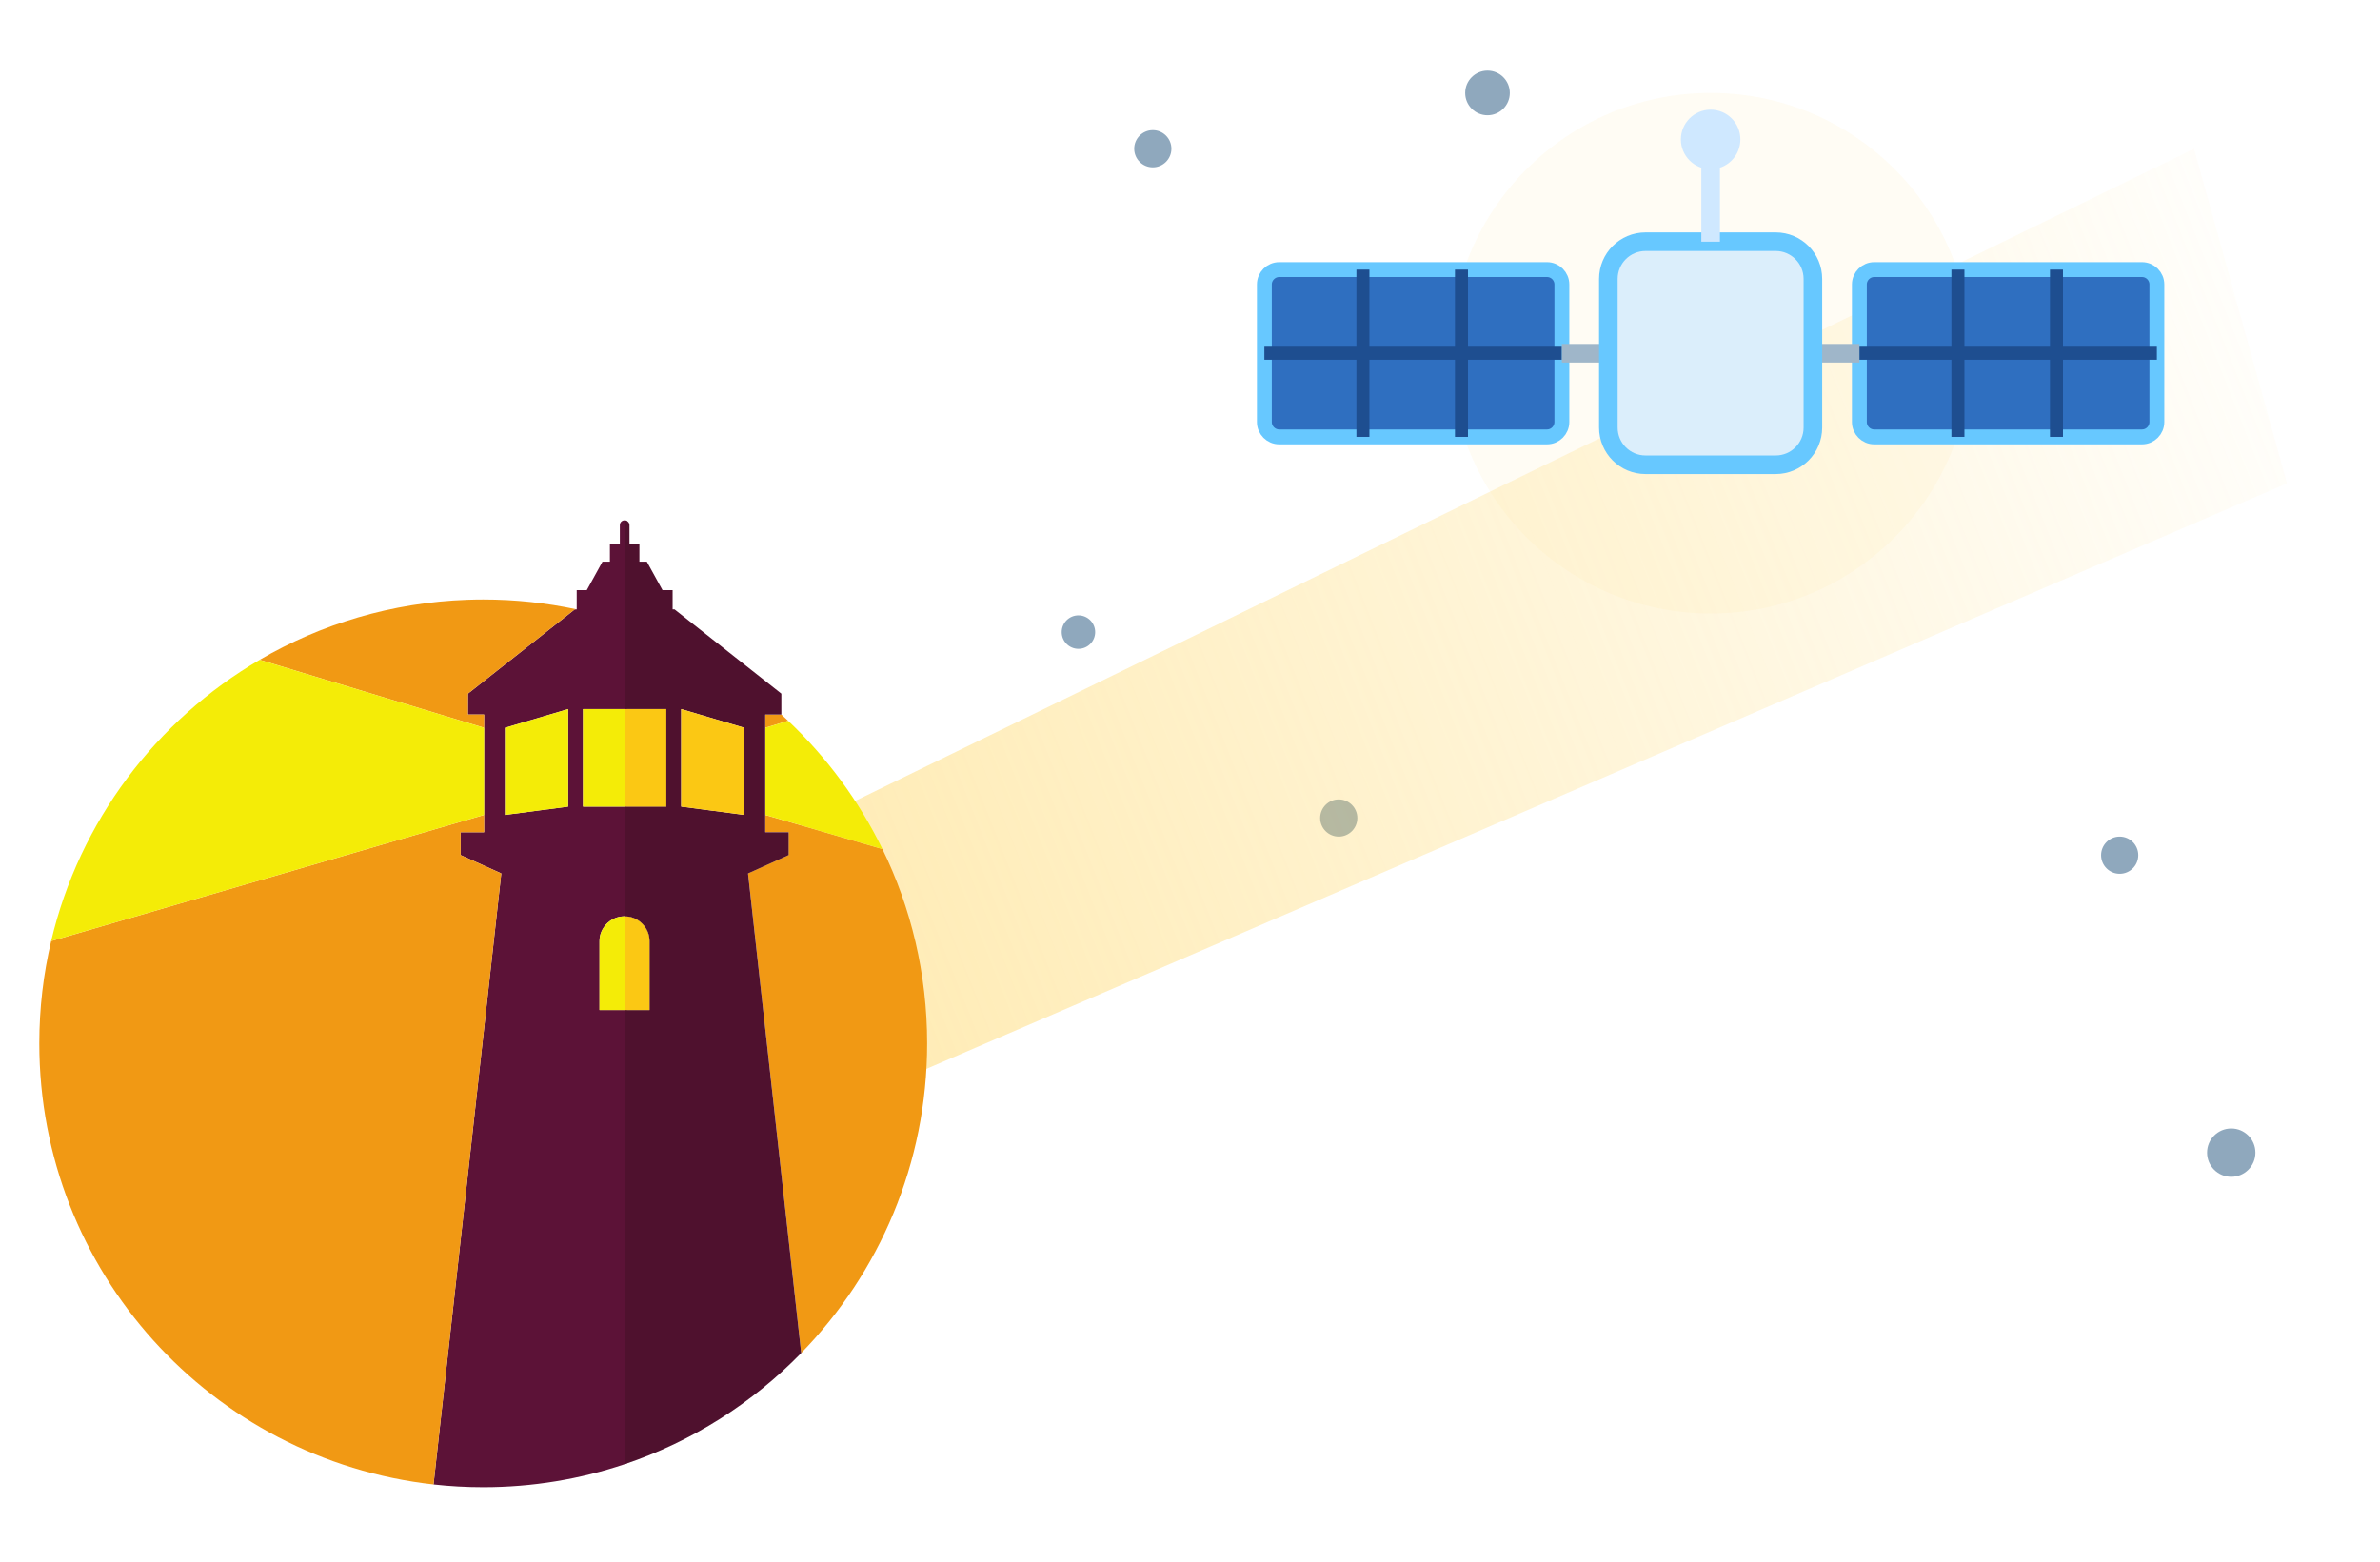
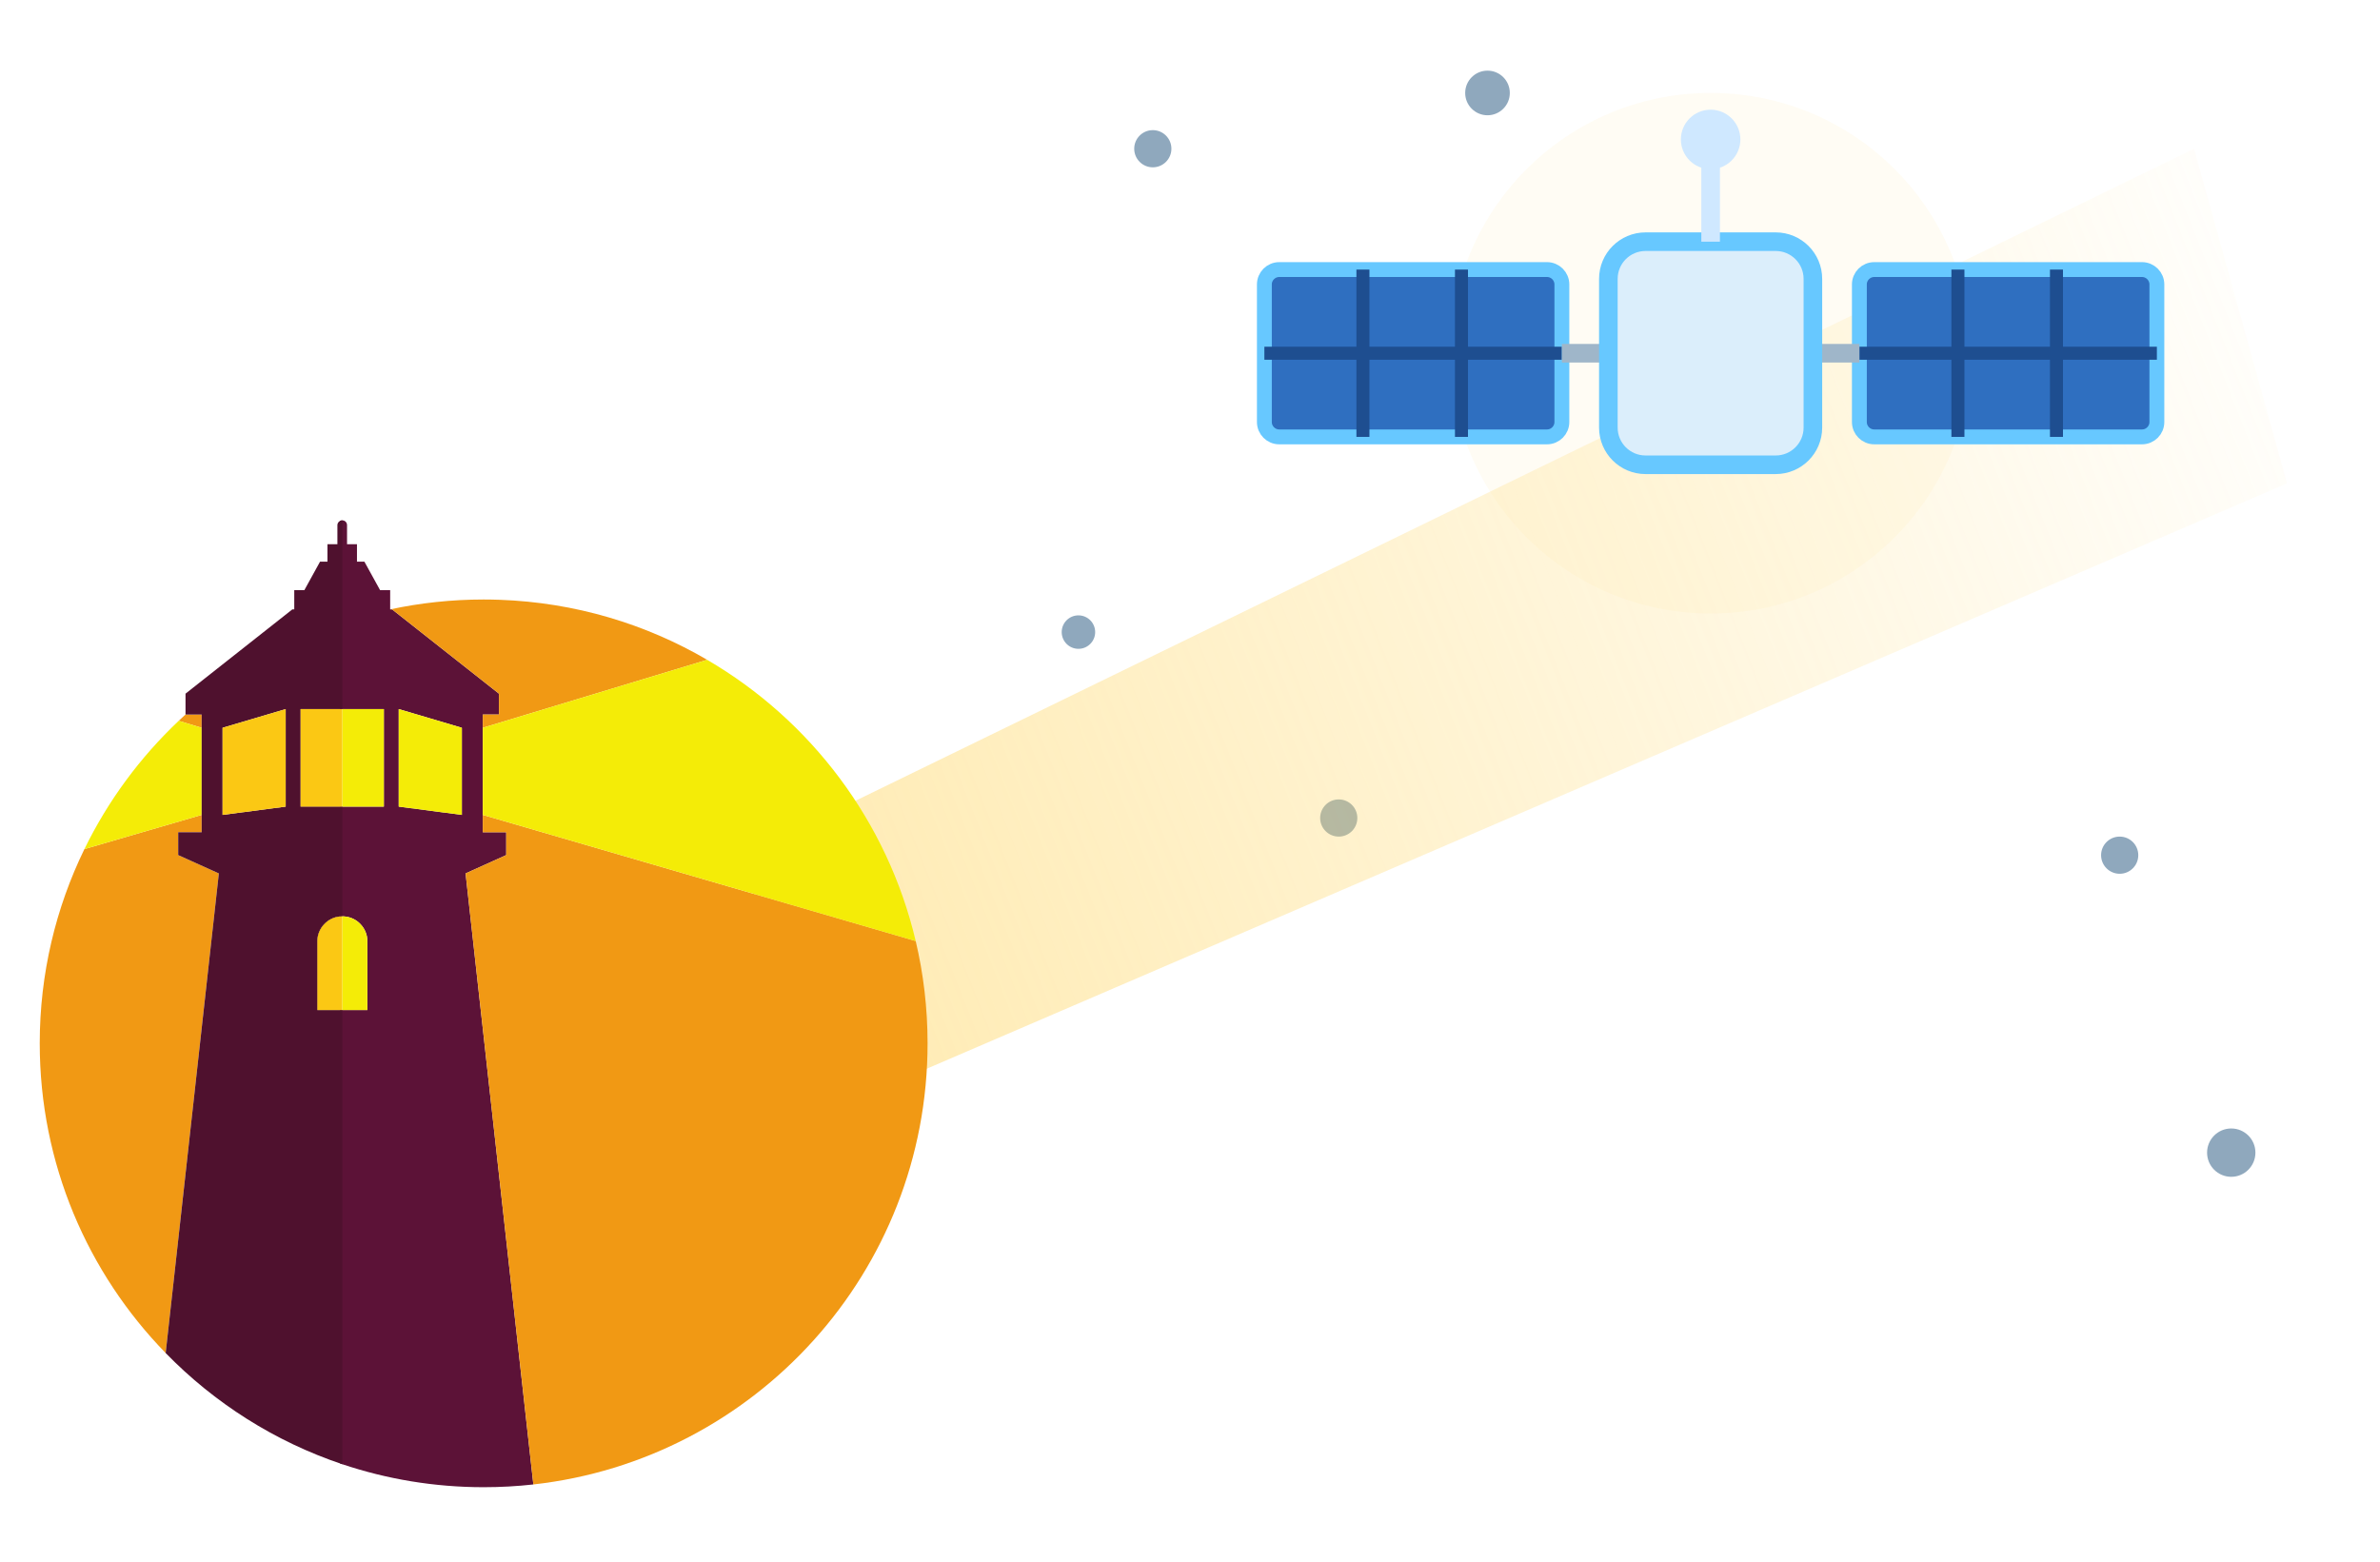
<svg xmlns="http://www.w3.org/2000/svg" viewBox="0 0 128 84" fill="none" role="img" aria-label="NAZAR">
  <defs>
    <linearGradient id="nz-beam" x1="34" y1="48" x2="120" y2="14" gradientUnits="userSpaceOnUse">
      <stop offset="0%" stop-color="#ffd86b" stop-opacity="0.55" />
      <stop offset="100%" stop-color="#ffd86b" stop-opacity="0.03" />
    </linearGradient>
  </defs>
  <g fill="#8fa8bd">
    <circle cx="62" cy="8" r="1" />
    <circle cx="80" cy="5" r="1.2" />
    <circle cx="114" cy="46" r="1" />
    <circle cx="120" cy="62" r="1.3" />
    <circle cx="58" cy="34" r="0.9" />
    <circle cx="72" cy="44" r="1" />
  </g>
  <path d="M40 46 L118 8 L123 26 L44 60 Z" fill="url(#nz-beam)" />
  <svg x="2" y="28" width="48" height="52" viewBox="31.5 23.9 134.6 146.6">
-     <g transform="matrix(1.333333,0,0,-1.333333,0,194.36)">
-       <g transform="scale(0.1)">
-         <path d="m 904.148,1064.02 0.024,-110.934 h 44.766 v 110.934 h -44.79" style="fill:#5c1237;fill-opacity:1;fill-rule:nonzero;stroke:none" id="path12" />
-         <path d="m 929.844,721.715 v 78.496 c 0,14.238 -11.297,26.629 -25.672,27.891 l 0.016,-106.387 h 25.656" style="fill:#5c1237;fill-opacity:1;fill-rule:nonzero;stroke:none" id="path14" />
-         <path d="M 837.336,1057.5 V 953.102 l -71.801,-9.434 v 99.102 l 49.778,14.73 22.023,6.52 z m 16.902,-104.414 v 110.934 h 49.91 l -0.015,213.96 c -0.813,0.44 -1.738,0.69 -2.707,0.69 -3.028,0 -5.321,-2.44 -5.321,-5.47 v -21.67 h -11.292 v -19.82 h -8.434 l -17.856,-32.43 h -11.46 v -21.84 h -0.059 -2.094 l -121.512,-95.87 -0.046,-23.73 h 18.418 v -0.34 -14.73 -99.102 -19.727 h -26.68 v -25.968 l 46.211,-20.86 -77.055,-694.953 c 18.559,-2.058 37.402,-3.121 56.508,-3.121 56.172,0 110.191,9.18 160.672,26.109 0.937,0.313 1.875,0.641 2.812,0.961 l -0.05,515.606 h -2.704 -0.058 -27.727 -0.703 v 78.496 c 0,14.43 11.594,27.016 26.25,27.98 0.617,0.067 1.547,0.145 2.18,0.145 0.019,0 0.027,0 0.058,0 0.633,0 1.496,-0.078 2.121,-0.145 0.196,-0.011 0.379,-0.078 0.567,-0.089 v 124.984 h -2.746 -47.188" style="fill:#5c1237;fill-opacity:1;fill-rule:nonzero;stroke:none" id="path16" />
-         <path d="m 722.605,1188.32 c -85.867,-3.03 -166.277,-27.52 -236.035,-68.26 l 255.2,-77.29 v 14.73 0.34 h -18.418 l 0.046,23.73 121.512,95.87 h 2.094 c -34.262,7.33 -69.809,11.21 -106.25,11.21 -6.074,0 -12.121,-0.12 -18.149,-0.33" style="fill:#f19914;fill-opacity:1;fill-rule:nonzero;stroke:none" id="path18" />
-         <path d="m 1079.79,1057.84 v 0 h -18.37 v -15.07 l 26.1,7.92 c -2.55,2.41 -5.13,4.8 -7.73,7.15" style="fill:#f19914;fill-opacity:1;fill-rule:nonzero;stroke:none" id="path20" />
-         <path d="m 1194.76,904.785 -133.34,38.883 v -19.727 h 26.67 v -25.968 l -46.21,-20.86 60.47,-545.504 c 88.62,90.95 143.21,215.223 143.21,352.235 0,79.238 -18.27,154.207 -50.8,220.941" style="fill:#f19914;fill-opacity:1;fill-rule:nonzero;stroke:none" id="path22" />
-         <path d="m 715.09,923.941 h 26.68 v 19.727 L 249.434,800.195 c -8.821,-37.351 -13.489,-76.308 -13.489,-116.351 0,-259.696 196.106,-473.582 448.301,-501.684 l 77.055,694.953 -46.211,20.86 v 25.968" style="fill:#f19914;fill-opacity:1;fill-rule:nonzero;stroke:none" id="path24" />
-         <path d="M 249.434,800.195 741.77,943.668 v 99.102 l -255.2,77.29 C 368.918,1051.37 281.57,936.441 249.434,800.195" style="fill:#f4ec07;fill-opacity:1;fill-rule:nonzero;stroke:none" id="path26" />
-         <path d="m 1087.52,1050.69 -26.1,-7.92 v -99.102 l 133.34,-38.883 c -26.8,54.965 -63.29,104.345 -107.24,145.905" style="fill:#f4ec07;fill-opacity:1;fill-rule:nonzero;stroke:none" id="path28" />
-         <path d="m 1037.65,943.668 -71.759,9.43 v 110.922 l 22.007,-6.52 49.752,-14.73 z m 4.23,-66.555 46.21,20.86 v 25.968 h -26.67 v 19.727 99.102 14.73 0.34 h 18.37 v 0 0.02 22.2 l -0.01,1.51 -121.51,95.87 h -2.149 v 21.84 h -11.473 l -17.851,32.43 h -8.43 v 19.82 H 907.07 v 21.67 c 0,3.03 -2.629,5.47 -5.644,5.47 v -116.13 -98.52 h 47.512 v -6.52 -104.414 h -47.512 v -124.75 c 0.019,0 0.027,0 0.058,0 0.633,0 1.496,-0.078 2.121,-0.145 14.649,-0.964 26.239,-13.55 26.239,-27.98 v -78.496 h -28.36 -0.058 V 205.148 c 76.914,25.801 145.564,69.633 200.924,126.461 l -60.47,545.504" style="fill:#4f112e;fill-opacity:1;fill-rule:nonzero;stroke:none" id="path30" />
-         <path d="m 987.898,1057.5 -22.007,6.52 V 953.098 l 71.759,-9.43 v 99.102 l -49.752,14.73" style="fill:#fbc814;fill-opacity:1;fill-rule:nonzero;stroke:none" id="path32" />
-         <path d="m 903.605,828.191 c -0.625,0.067 -1.542,0.145 -2.179,0.145 V 721.715 h 28.418 v 78.496 c 0,14.43 -11.59,27.016 -26.239,27.98" style="fill:#fbc814;fill-opacity:1;fill-rule:nonzero;stroke:none" id="path34" />
-         <path d="M 901.426,1057.5 V 953.086 h 47.512 v 110.934 h -47.512 v -6.52" style="fill:#fbc814;fill-opacity:1;fill-rule:nonzero;stroke:none" id="path36" />
-         <path d="m 765.535,1042.77 v -99.102 l 71.801,9.43 v 110.922 l -22.023,-6.52 -49.778,-14.73" style="fill:#f4ec07;fill-opacity:1;fill-rule:nonzero;stroke:none" id="path38" />
-         <path d="m 901.426,1057.5 v 6.52 H 854.238 V 953.086 h 47.188 V 1057.5" style="fill:#f4ec07;fill-opacity:1;fill-rule:nonzero;stroke:none" id="path40" />
-         <path d="m 872.996,800.211 v -78.496 h 28.43 v 106.621 c -0.633,0 -1.563,-0.078 -2.18,-0.145 -14.656,-0.964 -26.25,-13.55 -26.25,-27.98" style="fill:#f4ec07;fill-opacity:1;fill-rule:nonzero;stroke:none" id="path42" />
+     <g transform="translate(197.6,0) scale(-1,1)">
+       <g transform="matrix(1.333333,0,0,-1.333333,0,194.36)">
+         <g transform="scale(0.1)">
+           <path d="m 904.148,1064.02 0.024,-110.934 h 44.766 v 110.934 h -44.79" style="fill:#5c1237;fill-opacity:1;fill-rule:nonzero;stroke:none" id="path12" />
+           <path d="m 929.844,721.715 v 78.496 c 0,14.238 -11.297,26.629 -25.672,27.891 l 0.016,-106.387 h 25.656" style="fill:#5c1237;fill-opacity:1;fill-rule:nonzero;stroke:none" id="path14" />
+           <path d="M 837.336,1057.5 V 953.102 l -71.801,-9.434 v 99.102 l 49.778,14.73 22.023,6.52 z m 16.902,-104.414 v 110.934 h 49.91 l -0.015,213.96 c -0.813,0.44 -1.738,0.69 -2.707,0.69 -3.028,0 -5.321,-2.44 -5.321,-5.47 v -21.67 h -11.292 v -19.82 h -8.434 l -17.856,-32.43 h -11.46 v -21.84 h -0.059 -2.094 l -121.512,-95.87 -0.046,-23.73 h 18.418 v -0.34 -14.73 -99.102 -19.727 h -26.68 v -25.968 l 46.211,-20.86 -77.055,-694.953 c 18.559,-2.058 37.402,-3.121 56.508,-3.121 56.172,0 110.191,9.18 160.672,26.109 0.937,0.313 1.875,0.641 2.812,0.961 l -0.05,515.606 h -2.704 -0.058 -27.727 -0.703 v 78.496 c 0,14.43 11.594,27.016 26.25,27.98 0.617,0.067 1.547,0.145 2.18,0.145 0.019,0 0.027,0 0.058,0 0.633,0 1.496,-0.078 2.121,-0.145 0.196,-0.011 0.379,-0.078 0.567,-0.089 v 124.984 h -2.746 -47.188" style="fill:#5c1237;fill-opacity:1;fill-rule:nonzero;stroke:none" id="path16" />
+           <path d="m 722.605,1188.32 c -85.867,-3.03 -166.277,-27.52 -236.035,-68.26 l 255.2,-77.29 v 14.73 0.34 h -18.418 l 0.046,23.73 121.512,95.87 h 2.094 c -34.262,7.33 -69.809,11.21 -106.25,11.21 -6.074,0 -12.121,-0.12 -18.149,-0.33" style="fill:#f19914;fill-opacity:1;fill-rule:nonzero;stroke:none" id="path18" />
+           <path d="m 1079.79,1057.84 v 0 h -18.37 v -15.07 l 26.1,7.92 c -2.55,2.41 -5.13,4.8 -7.73,7.15" style="fill:#f19914;fill-opacity:1;fill-rule:nonzero;stroke:none" id="path20" />
+           <path d="m 1194.76,904.785 -133.34,38.883 v -19.727 h 26.67 v -25.968 l -46.21,-20.86 60.47,-545.504 c 88.62,90.95 143.21,215.223 143.21,352.235 0,79.238 -18.27,154.207 -50.8,220.941" style="fill:#f19914;fill-opacity:1;fill-rule:nonzero;stroke:none" id="path22" />
+           <path d="m 715.09,923.941 h 26.68 v 19.727 L 249.434,800.195 c -8.821,-37.351 -13.489,-76.308 -13.489,-116.351 0,-259.696 196.106,-473.582 448.301,-501.684 l 77.055,694.953 -46.211,20.86 v 25.968" style="fill:#f19914;fill-opacity:1;fill-rule:nonzero;stroke:none" id="path24" />
+           <path d="M 249.434,800.195 741.77,943.668 v 99.102 l -255.2,77.29 C 368.918,1051.37 281.57,936.441 249.434,800.195" style="fill:#f4ec07;fill-opacity:1;fill-rule:nonzero;stroke:none" id="path26" />
+           <path d="m 1087.52,1050.69 -26.1,-7.92 v -99.102 l 133.34,-38.883 c -26.8,54.965 -63.29,104.345 -107.24,145.905" style="fill:#f4ec07;fill-opacity:1;fill-rule:nonzero;stroke:none" id="path28" />
+           <path d="m 1037.65,943.668 -71.759,9.43 v 110.922 l 22.007,-6.52 49.752,-14.73 z m 4.23,-66.555 46.21,20.86 v 25.968 h -26.67 v 19.727 99.102 14.73 0.34 h 18.37 v 0 0.02 22.2 l -0.01,1.51 -121.51,95.87 h -2.149 v 21.84 h -11.473 l -17.851,32.43 h -8.43 v 19.82 H 907.07 v 21.67 c 0,3.03 -2.629,5.47 -5.644,5.47 v -116.13 -98.52 h 47.512 v -6.52 -104.414 h -47.512 v -124.75 c 0.019,0 0.027,0 0.058,0 0.633,0 1.496,-0.078 2.121,-0.145 14.649,-0.964 26.239,-13.55 26.239,-27.98 v -78.496 h -28.36 -0.058 V 205.148 c 76.914,25.801 145.564,69.633 200.924,126.461 l -60.47,545.504" style="fill:#4f112e;fill-opacity:1;fill-rule:nonzero;stroke:none" id="path30" />
+           <path d="m 987.898,1057.5 -22.007,6.52 V 953.098 l 71.759,-9.43 v 99.102 l -49.752,14.73" style="fill:#fbc814;fill-opacity:1;fill-rule:nonzero;stroke:none" id="path32" />
+           <path d="m 903.605,828.191 c -0.625,0.067 -1.542,0.145 -2.179,0.145 V 721.715 h 28.418 v 78.496 c 0,14.43 -11.59,27.016 -26.239,27.98" style="fill:#fbc814;fill-opacity:1;fill-rule:nonzero;stroke:none" id="path34" />
+           <path d="M 901.426,1057.5 V 953.086 h 47.512 v 110.934 h -47.512 v -6.52" style="fill:#fbc814;fill-opacity:1;fill-rule:nonzero;stroke:none" id="path36" />
+           <path d="m 765.535,1042.77 v -99.102 l 71.801,9.43 v 110.922 l -22.023,-6.52 -49.778,-14.73" style="fill:#f4ec07;fill-opacity:1;fill-rule:nonzero;stroke:none" id="path38" />
+           <path d="m 901.426,1057.5 v 6.52 H 854.238 V 953.086 h 47.188 V 1057.5" style="fill:#f4ec07;fill-opacity:1;fill-rule:nonzero;stroke:none" id="path40" />
+           <path d="m 872.996,800.211 v -78.496 h 28.43 v 106.621 c -0.633,0 -1.563,-0.078 -2.18,-0.145 -14.656,-0.964 -26.25,-13.55 -26.25,-27.98" style="fill:#f4ec07;fill-opacity:1;fill-rule:nonzero;stroke:none" id="path42" />
+         </g>
      </g>
    </g>
  </svg>
  <g>
    <circle cx="92" cy="19" r="14" fill="#ffe08a" opacity="0.10" />
    <g fill="#2f6fc0" stroke="#67c8ff" stroke-width="0.8">
      <rect x="68" y="14.5" width="16" height="9" rx="0.8" />
      <rect x="100" y="14.5" width="16" height="9" rx="0.8" />
    </g>
    <g stroke="#1e4e90" stroke-width="0.7">
      <line x1="73.3" y1="14.5" x2="73.3" y2="23.5" />
      <line x1="78.6" y1="14.5" x2="78.6" y2="23.5" />
      <line x1="105.3" y1="14.5" x2="105.3" y2="23.5" />
      <line x1="110.6" y1="14.5" x2="110.6" y2="23.5" />
      <line x1="68" y1="19" x2="84" y2="19" />
      <line x1="100" y1="19" x2="116" y2="19" />
    </g>
    <g stroke="#9fb6c9" stroke-width="1">
      <line x1="84" y1="19" x2="86.5" y2="19" />
      <line x1="97.5" y1="19" x2="100" y2="19" />
    </g>
    <rect x="86.5" y="13" width="11" height="12" rx="2" fill="#dbeefb" stroke="#67c8ff" stroke-width="1" />
    <line x1="92" y1="13" x2="92" y2="8.5" stroke="#cfe8ff" stroke-width="1" />
    <circle cx="92" cy="7.5" r="1.6" fill="#cfe8ff" />
  </g>
</svg>
